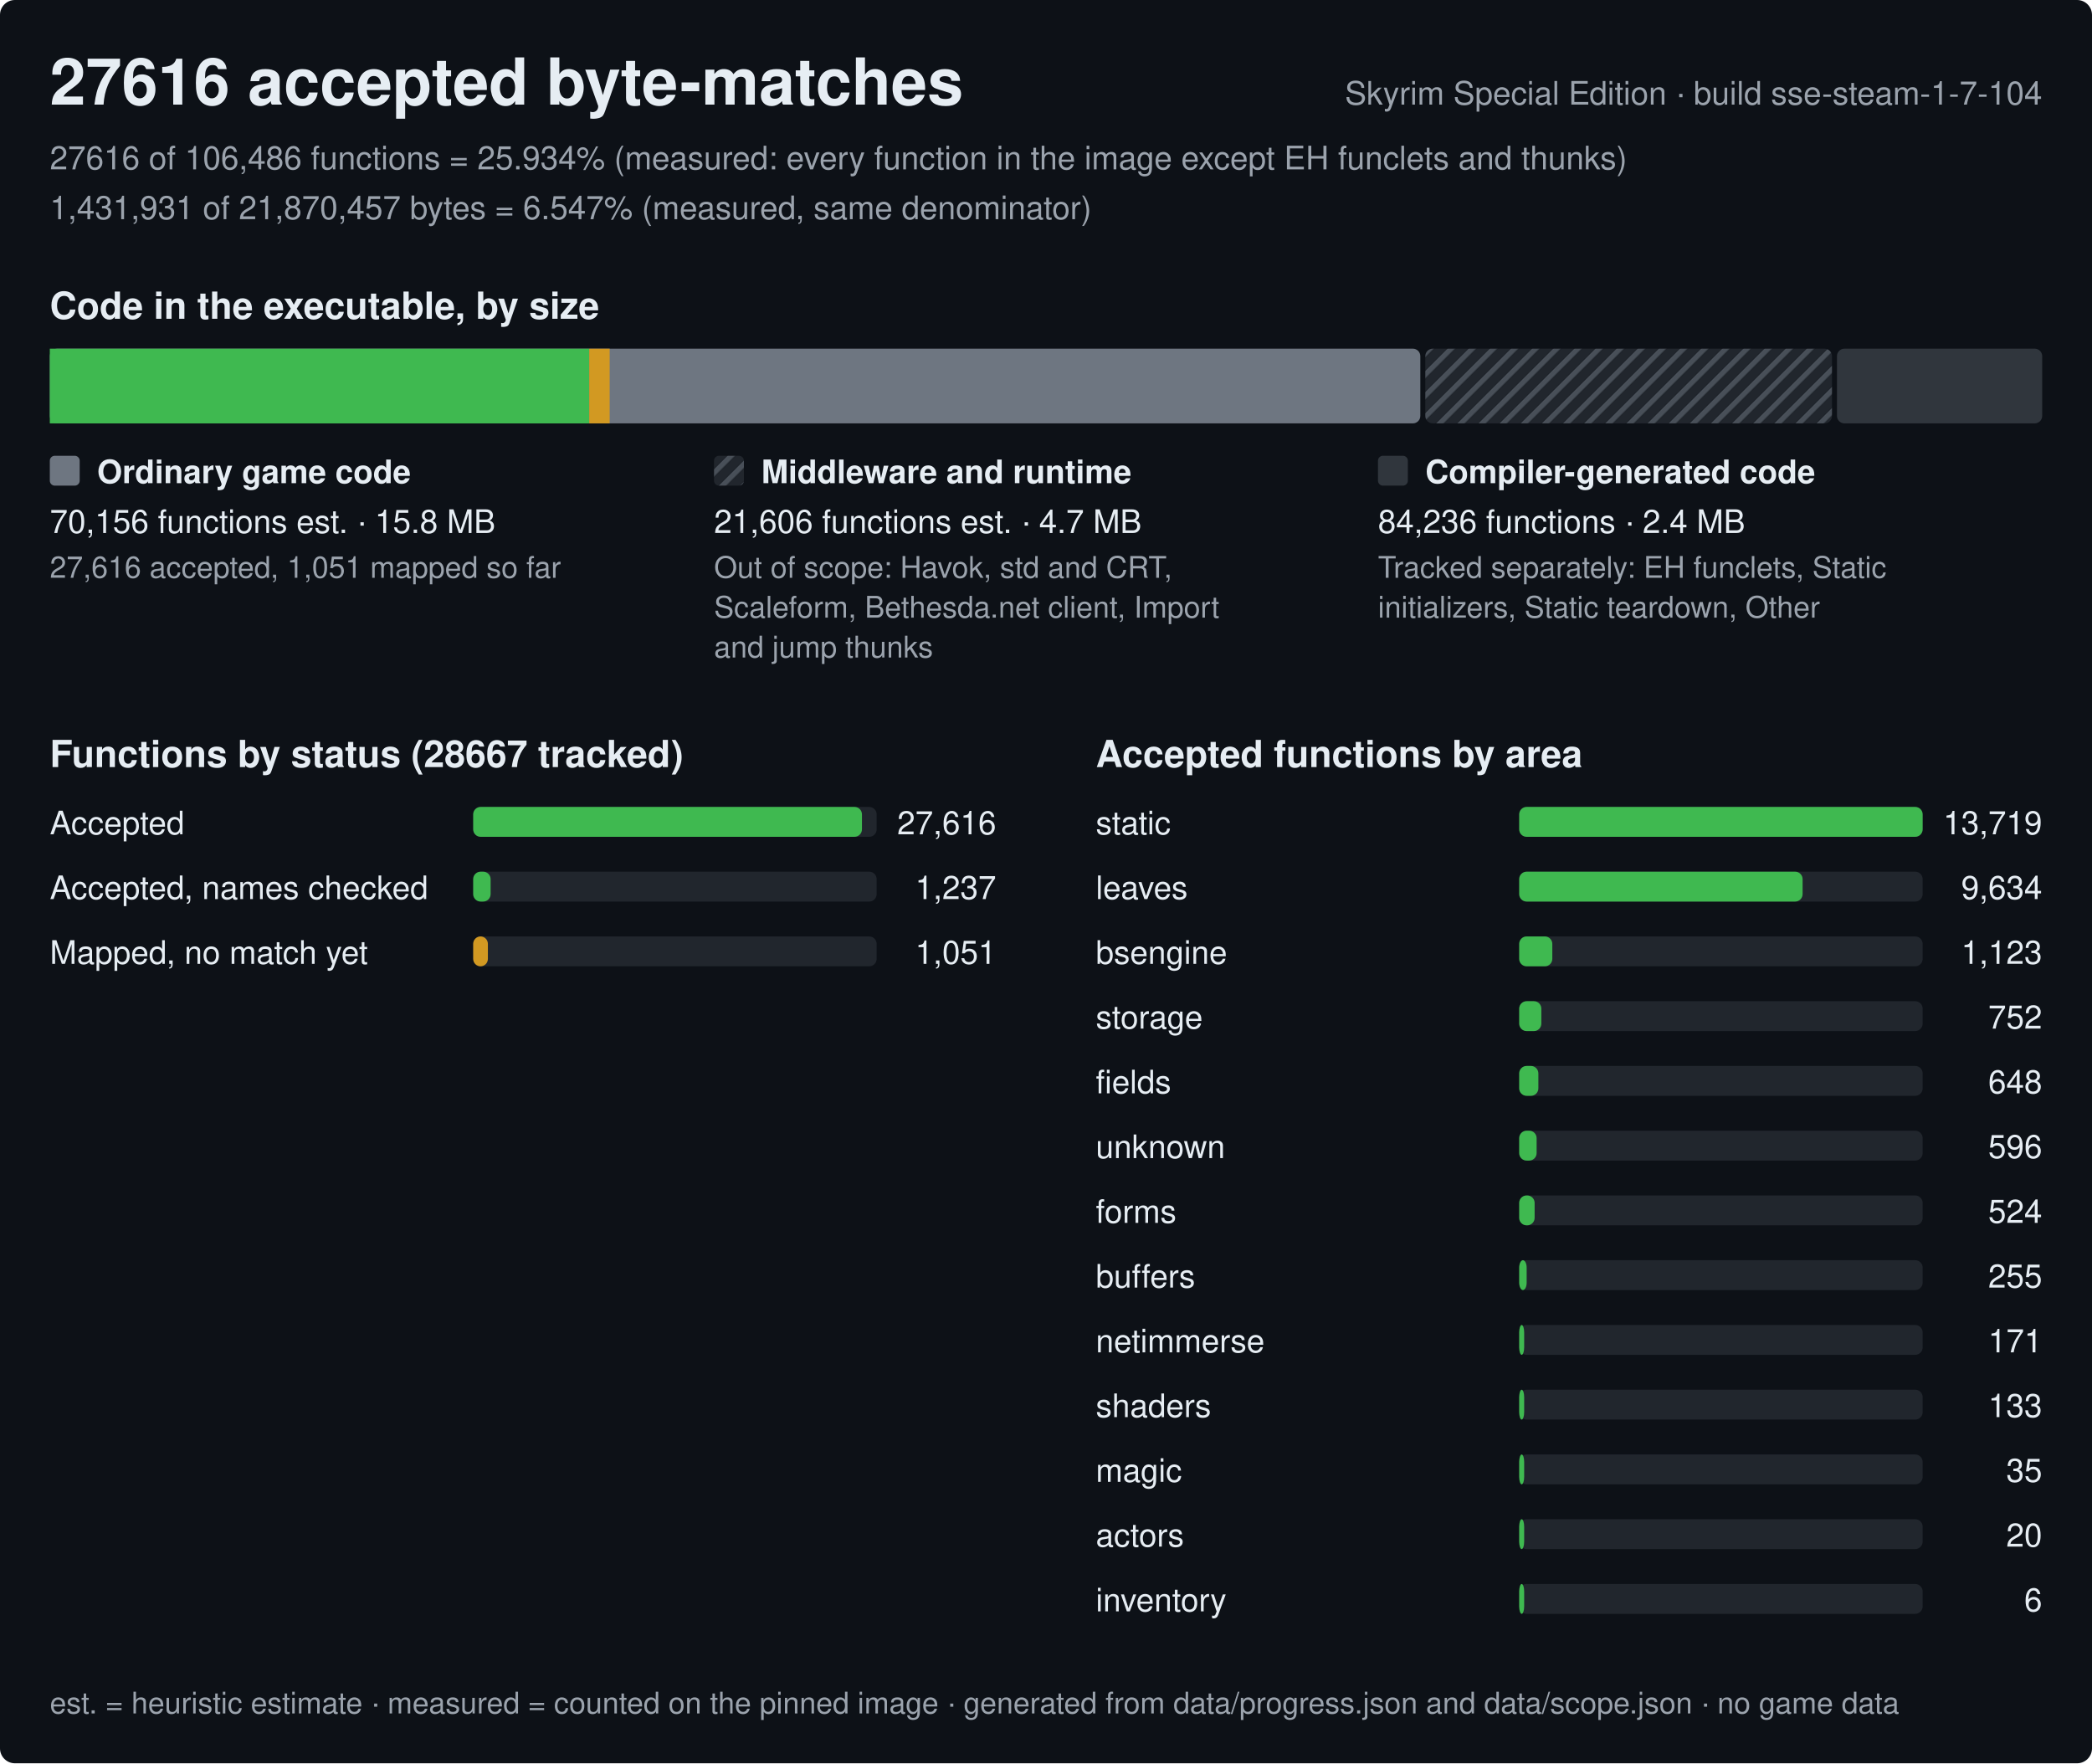
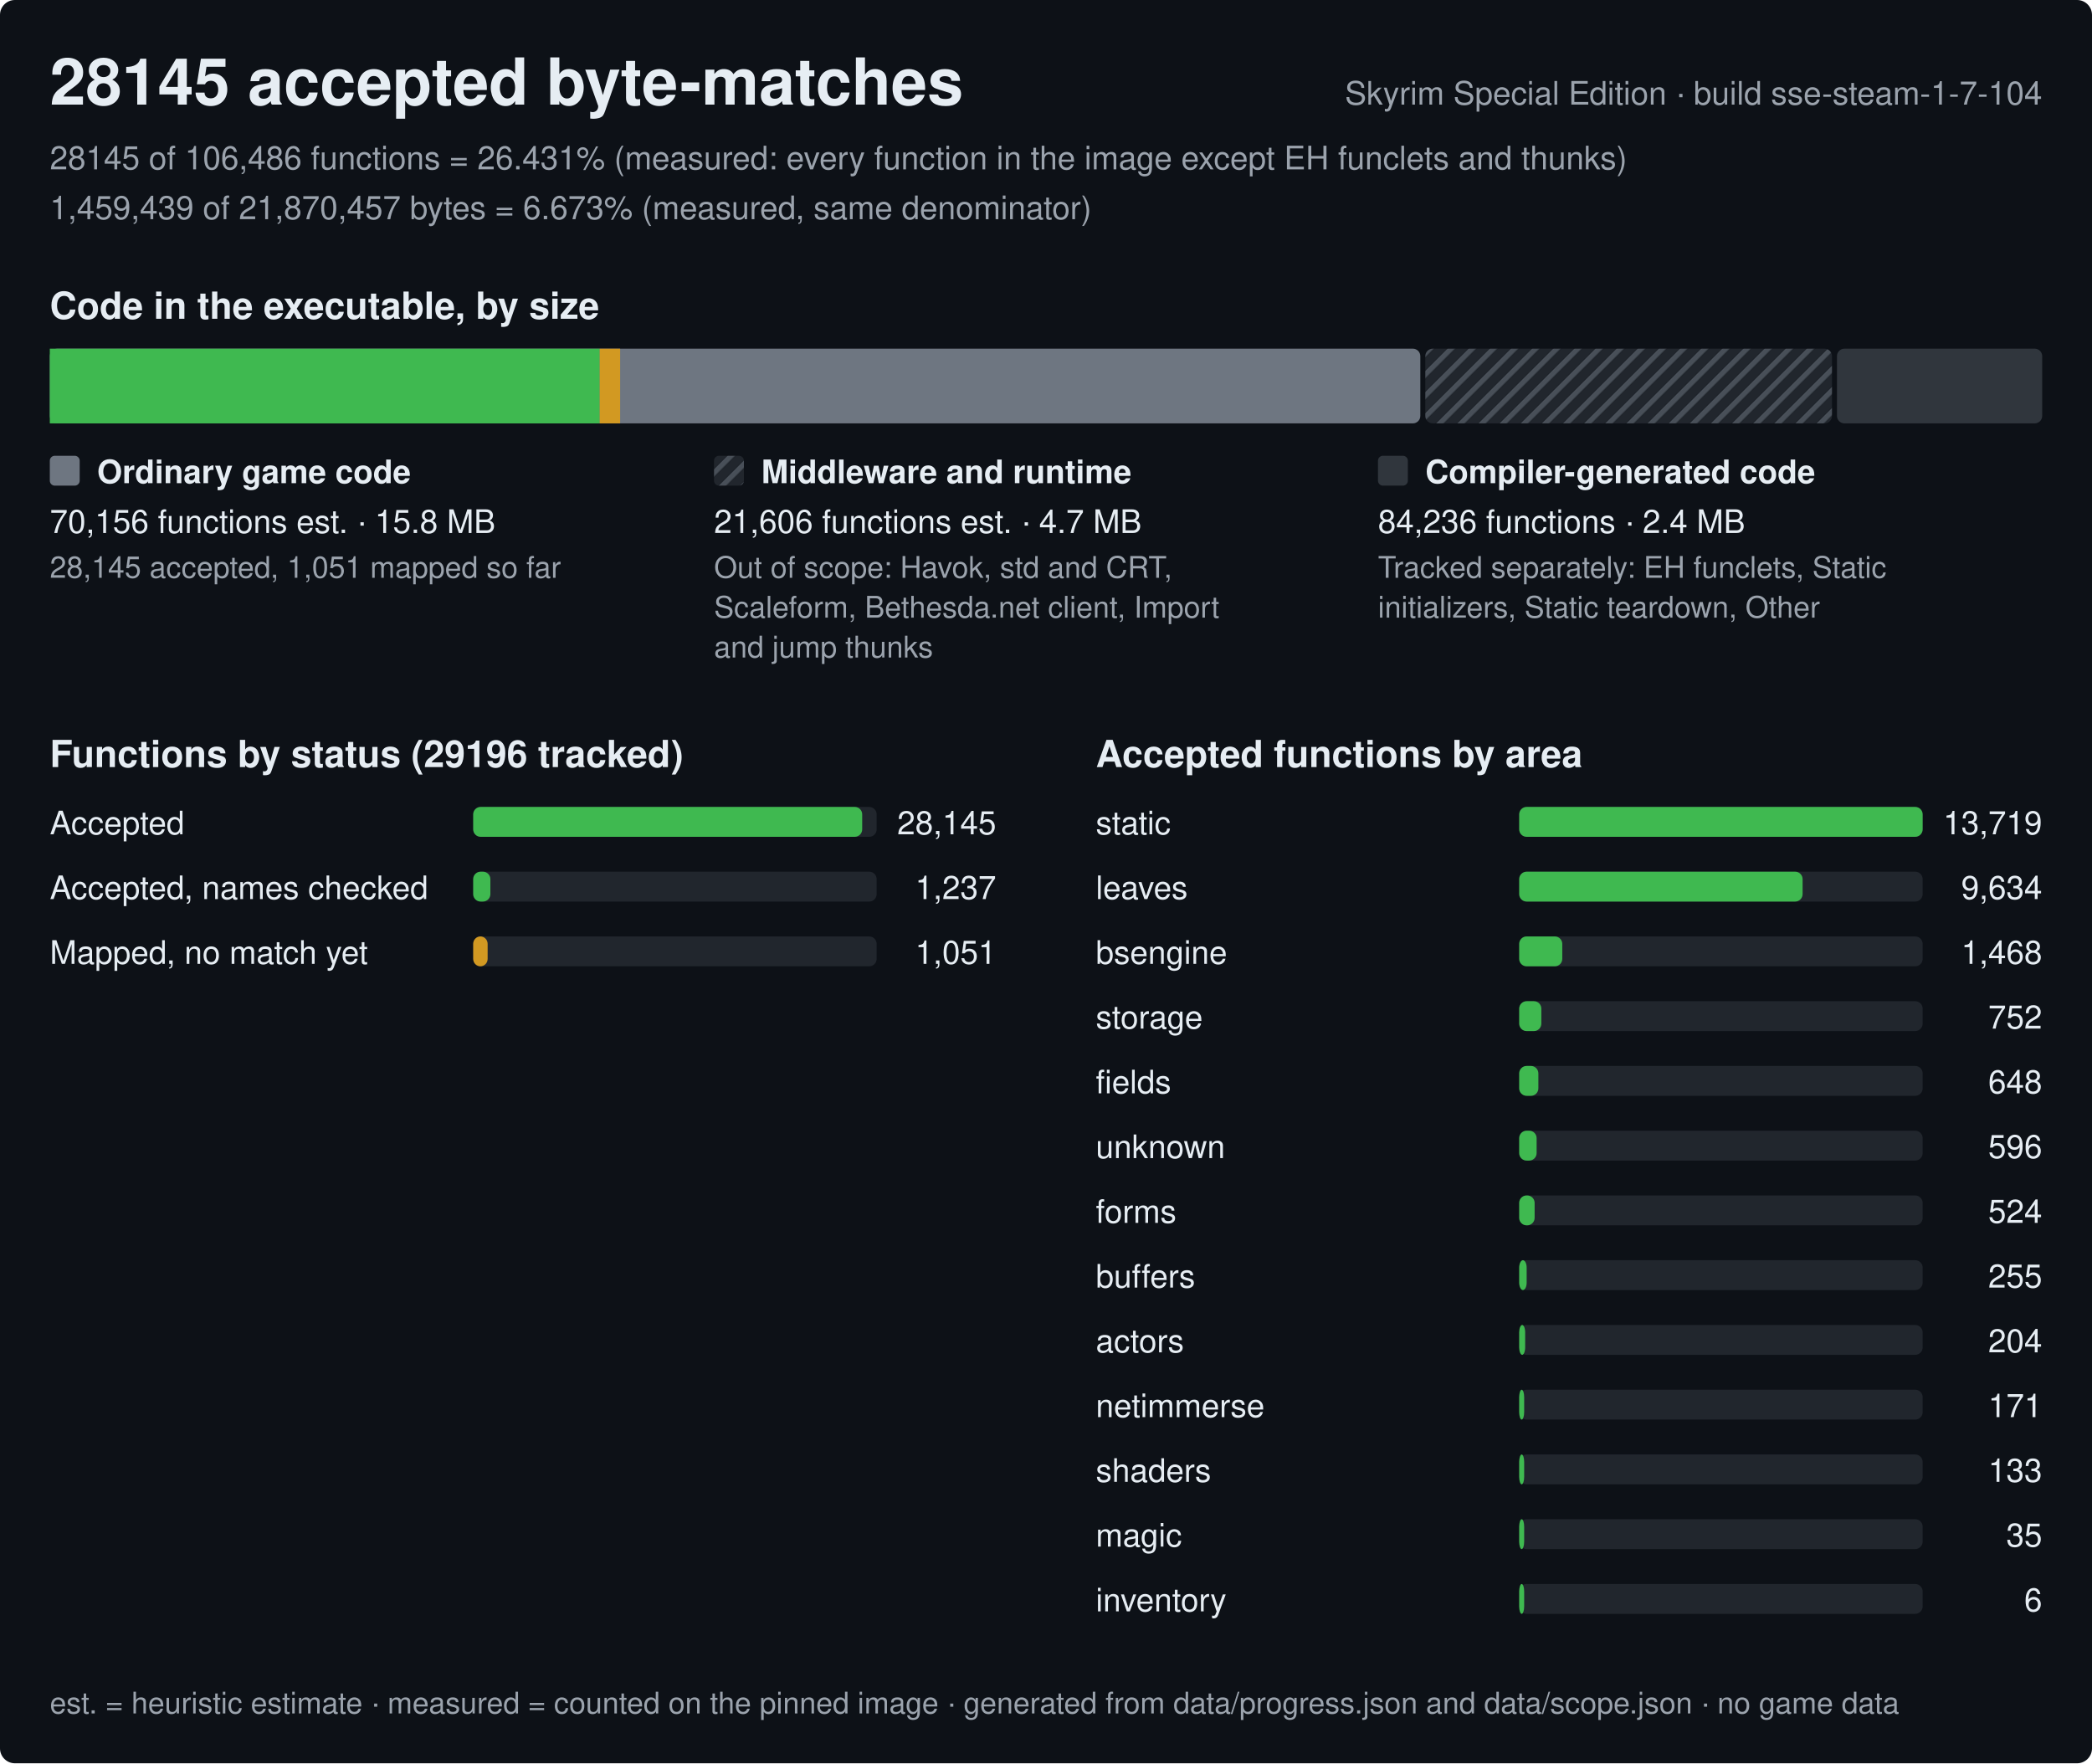
<svg xmlns="http://www.w3.org/2000/svg" width="840" height="708" viewBox="0 0 840 708" role="img" aria-label="Progress of the Skyrim Special Edition byte-matching reconstruction, build sse-steam-1-7-104">
  <style>text{font-family:-apple-system,BlinkMacSystemFont,'Segoe UI',Helvetica,Arial,sans-serif;fill:#e6edf3;white-space:pre}.h{font-size:26px;font-weight:600}.st{font-size:15px;font-weight:600}.lb{font-size:13px;font-weight:600}.bl{font-size:12px;font-weight:600;stroke:#0d1117;stroke-width:3px;paint-order:stroke;stroke-linejoin:round}.rl{font-size:13px}.fn{font-size:12px;fill:#9ba3ad}.mu{fill:#9ba3ad}</style>
  <defs>
    <pattern id="hx" width="6" height="6" patternUnits="userSpaceOnUse" patternTransform="rotate(45)">
      <rect width="6" height="6" fill="#21262d" />
      <rect width="2" height="6" fill="#484f58" />
    </pattern>
  </defs>
  <rect width="840" height="708" rx="6" fill="#0d1117" />
-   <text x="20" y="42" class="h">27616 accepted byte-matches</text>
+   <text x="20" y="42" class="h">28145 accepted byte-matches</text>
  <text x="820" y="42" class="rl mu" text-anchor="end">Skyrim Special Edition · build sse-steam-1-7-104</text>
-   <text x="20" y="68" class="rl mu">27616 of 106,486 functions = 25.934% (measured: every function in the image except EH funclets and thunks)</text>
-   <text x="20" y="88" class="rl mu">1,431,931 of 21,870,457 bytes = 6.547% (measured, same denominator)</text>
+   <text x="20" y="68" class="rl mu">28145 of 106,486 functions = 26.431% (measured: every function in the image except EH funclets and thunks)</text>
+   <text x="20" y="88" class="rl mu">1,459,439 of 21,870,457 bytes = 6.673% (measured, same denominator)</text>
  <text x="20" y="128" class="st">Code in the executable, by size</text>
  <rect x="20" y="140" width="550.3" height="30" rx="3" fill="#6e7681" />
-   <rect x="20" y="140" width="216.6" height="30" fill="#3fb950" />
-   <rect x="236.6" y="140" width="8.2" height="30" fill="#d29922" />
+   <rect x="20" y="140" width="220.8" height="30" fill="#3fb950" />
+   <rect x="240.8" y="140" width="8.2" height="30" fill="#d29922" />
  <rect x="572.3" y="140" width="163.3" height="30" rx="3" fill="url(#hx)" />
  <rect x="737.6" y="140" width="82.4" height="30" rx="3" fill="#30363d" />
  <rect x="20" y="183" width="12" height="12" rx="2" fill="#6e7681" />
  <text x="39" y="194" class="lb">Ordinary game code</text>
  <text x="20" y="214" class="rl">70,156 functions est. · 15.8 MB</text>
-   <text x="20" y="232" class="fn">27,616 accepted, 1,051 mapped so far</text>
+   <text x="20" y="232" class="fn">28,145 accepted, 1,051 mapped so far</text>
  <rect x="286.7" y="183" width="12" height="12" rx="2" fill="url(#hx)" />
  <text x="305.7" y="194" class="lb">Middleware and runtime</text>
  <text x="286.7" y="214" class="rl">21,606 functions est. · 4.7 MB</text>
  <text x="286.7" y="232" class="fn">Out of scope: Havok, std and CRT,</text>
  <text x="286.7" y="248" class="fn">Scaleform, Bethesda.net client, Import</text>
  <text x="286.7" y="264" class="fn">and jump thunks</text>
  <rect x="553.3" y="183" width="12" height="12" rx="2" fill="#30363d" />
  <text x="572.3" y="194" class="lb">Compiler-generated code</text>
  <text x="553.3" y="214" class="rl">84,236 functions · 2.4 MB</text>
  <text x="553.3" y="232" class="fn">Tracked separately: EH funclets, Static</text>
  <text x="553.3" y="248" class="fn">initializers, Static teardown, Other</text>
-   <text x="20" y="308" class="st">Functions by status (28667 tracked)</text>
+   <text x="20" y="308" class="st">Functions by status (29196 tracked)</text>
  <text x="20" y="335" class="rl">Accepted</text>
  <rect x="190" y="324" width="162.0" height="12" rx="3" fill="#21262d" />
-   <rect x="190" y="324" width="156.1" height="12" rx="3" fill="#3fb950" />
-   <text x="400.0" y="335" class="rl" text-anchor="end">27,616</text>
+   <rect x="190" y="324" width="156.2" height="12" rx="3" fill="#3fb950" />
+   <text x="400.0" y="335" class="rl" text-anchor="end">28,145</text>
  <text x="20" y="361" class="rl">Accepted, names checked</text>
  <rect x="190" y="350" width="162.0" height="12" rx="3" fill="#21262d" />
-   <rect x="190" y="350" width="7" height="12" rx="3" fill="#3fb950" />
+   <rect x="190" y="350" width="6.9" height="12" rx="3" fill="#3fb950" />
  <text x="400.0" y="361" class="rl" text-anchor="end">1,237</text>
  <text x="20" y="387" class="rl">Mapped, no match yet</text>
  <rect x="190" y="376" width="162.0" height="12" rx="3" fill="#21262d" />
-   <rect x="190" y="376" width="5.9" height="12" rx="3" fill="#d29922" />
+   <rect x="190" y="376" width="5.8" height="12" rx="3" fill="#d29922" />
  <text x="400.0" y="387" class="rl" text-anchor="end">1,051</text>
  <text x="440.0" y="308" class="st">Accepted functions by area</text>
  <text x="440.0" y="335" class="rl">static</text>
  <rect x="610.0" y="324" width="162.0" height="12" rx="3" fill="#21262d" />
  <rect x="610.0" y="324" width="162" height="12" rx="3" fill="#3fb950" />
  <text x="820.0" y="335" class="rl" text-anchor="end">13,719</text>
  <text x="440.0" y="361" class="rl">leaves</text>
  <rect x="610.0" y="350" width="162.0" height="12" rx="3" fill="#21262d" />
  <rect x="610.0" y="350" width="113.8" height="12" rx="3" fill="#3fb950" />
  <text x="820.0" y="361" class="rl" text-anchor="end">9,634</text>
  <text x="440.0" y="387" class="rl">bsengine</text>
  <rect x="610.0" y="376" width="162.0" height="12" rx="3" fill="#21262d" />
-   <rect x="610.0" y="376" width="13.3" height="12" rx="3" fill="#3fb950" />
-   <text x="820.0" y="387" class="rl" text-anchor="end">1,123</text>
+   <rect x="610.0" y="376" width="17.3" height="12" rx="3" fill="#3fb950" />
+   <text x="820.0" y="387" class="rl" text-anchor="end">1,468</text>
  <text x="440.0" y="413" class="rl">storage</text>
  <rect x="610.0" y="402" width="162.0" height="12" rx="3" fill="#21262d" />
  <rect x="610.0" y="402" width="8.9" height="12" rx="3" fill="#3fb950" />
  <text x="820.0" y="413" class="rl" text-anchor="end">752</text>
  <text x="440.0" y="439" class="rl">fields</text>
  <rect x="610.0" y="428" width="162.0" height="12" rx="3" fill="#21262d" />
  <rect x="610.0" y="428" width="7.7" height="12" rx="3" fill="#3fb950" />
  <text x="820.0" y="439" class="rl" text-anchor="end">648</text>
  <text x="440.0" y="465" class="rl">unknown</text>
  <rect x="610.0" y="454" width="162.0" height="12" rx="3" fill="#21262d" />
  <rect x="610.0" y="454" width="7" height="12" rx="3" fill="#3fb950" />
  <text x="820.0" y="465" class="rl" text-anchor="end">596</text>
  <text x="440.0" y="491" class="rl">forms</text>
  <rect x="610.0" y="480" width="162.0" height="12" rx="3" fill="#21262d" />
  <rect x="610.0" y="480" width="6.2" height="12" rx="3" fill="#3fb950" />
  <text x="820.0" y="491" class="rl" text-anchor="end">524</text>
  <text x="440.0" y="517" class="rl">buffers</text>
  <rect x="610.0" y="506" width="162.0" height="12" rx="3" fill="#21262d" />
  <rect x="610.0" y="506" width="3" height="12" rx="3" fill="#3fb950" />
  <text x="820.0" y="517" class="rl" text-anchor="end">255</text>
-   <text x="440.0" y="543" class="rl">netimmerse</text>
+   <text x="440.0" y="543" class="rl">actors</text>
  <rect x="610.0" y="532" width="162.0" height="12" rx="3" fill="#21262d" />
-   <rect x="610.0" y="532" width="2" height="12" rx="3" fill="#3fb950" />
-   <text x="820.0" y="543" class="rl" text-anchor="end">171</text>
-   <text x="440.0" y="569" class="rl">shaders</text>
+   <rect x="610.0" y="532" width="2.4" height="12" rx="3" fill="#3fb950" />
+   <text x="820.0" y="543" class="rl" text-anchor="end">204</text>
+   <text x="440.0" y="569" class="rl">netimmerse</text>
  <rect x="610.0" y="558" width="162.0" height="12" rx="3" fill="#21262d" />
  <rect x="610.0" y="558" width="2" height="12" rx="3" fill="#3fb950" />
-   <text x="820.0" y="569" class="rl" text-anchor="end">133</text>
-   <text x="440.0" y="595" class="rl">magic</text>
+   <text x="820.0" y="569" class="rl" text-anchor="end">171</text>
+   <text x="440.0" y="595" class="rl">shaders</text>
  <rect x="610.0" y="584" width="162.0" height="12" rx="3" fill="#21262d" />
  <rect x="610.0" y="584" width="2" height="12" rx="3" fill="#3fb950" />
-   <text x="820.0" y="595" class="rl" text-anchor="end">35</text>
-   <text x="440.0" y="621" class="rl">actors</text>
+   <text x="820.0" y="595" class="rl" text-anchor="end">133</text>
+   <text x="440.0" y="621" class="rl">magic</text>
  <rect x="610.0" y="610" width="162.0" height="12" rx="3" fill="#21262d" />
  <rect x="610.0" y="610" width="2" height="12" rx="3" fill="#3fb950" />
-   <text x="820.0" y="621" class="rl" text-anchor="end">20</text>
+   <text x="820.0" y="621" class="rl" text-anchor="end">35</text>
  <text x="440.0" y="647" class="rl">inventory</text>
  <rect x="610.0" y="636" width="162.0" height="12" rx="3" fill="#21262d" />
  <rect x="610.0" y="636" width="2" height="12" rx="3" fill="#3fb950" />
  <text x="820.0" y="647" class="rl" text-anchor="end">6</text>
  <text x="20" y="688" class="fn">est. = heuristic estimate · measured = counted on the pinned image · generated from data/progress.json and data/scope.json · no game data</text>
</svg>
